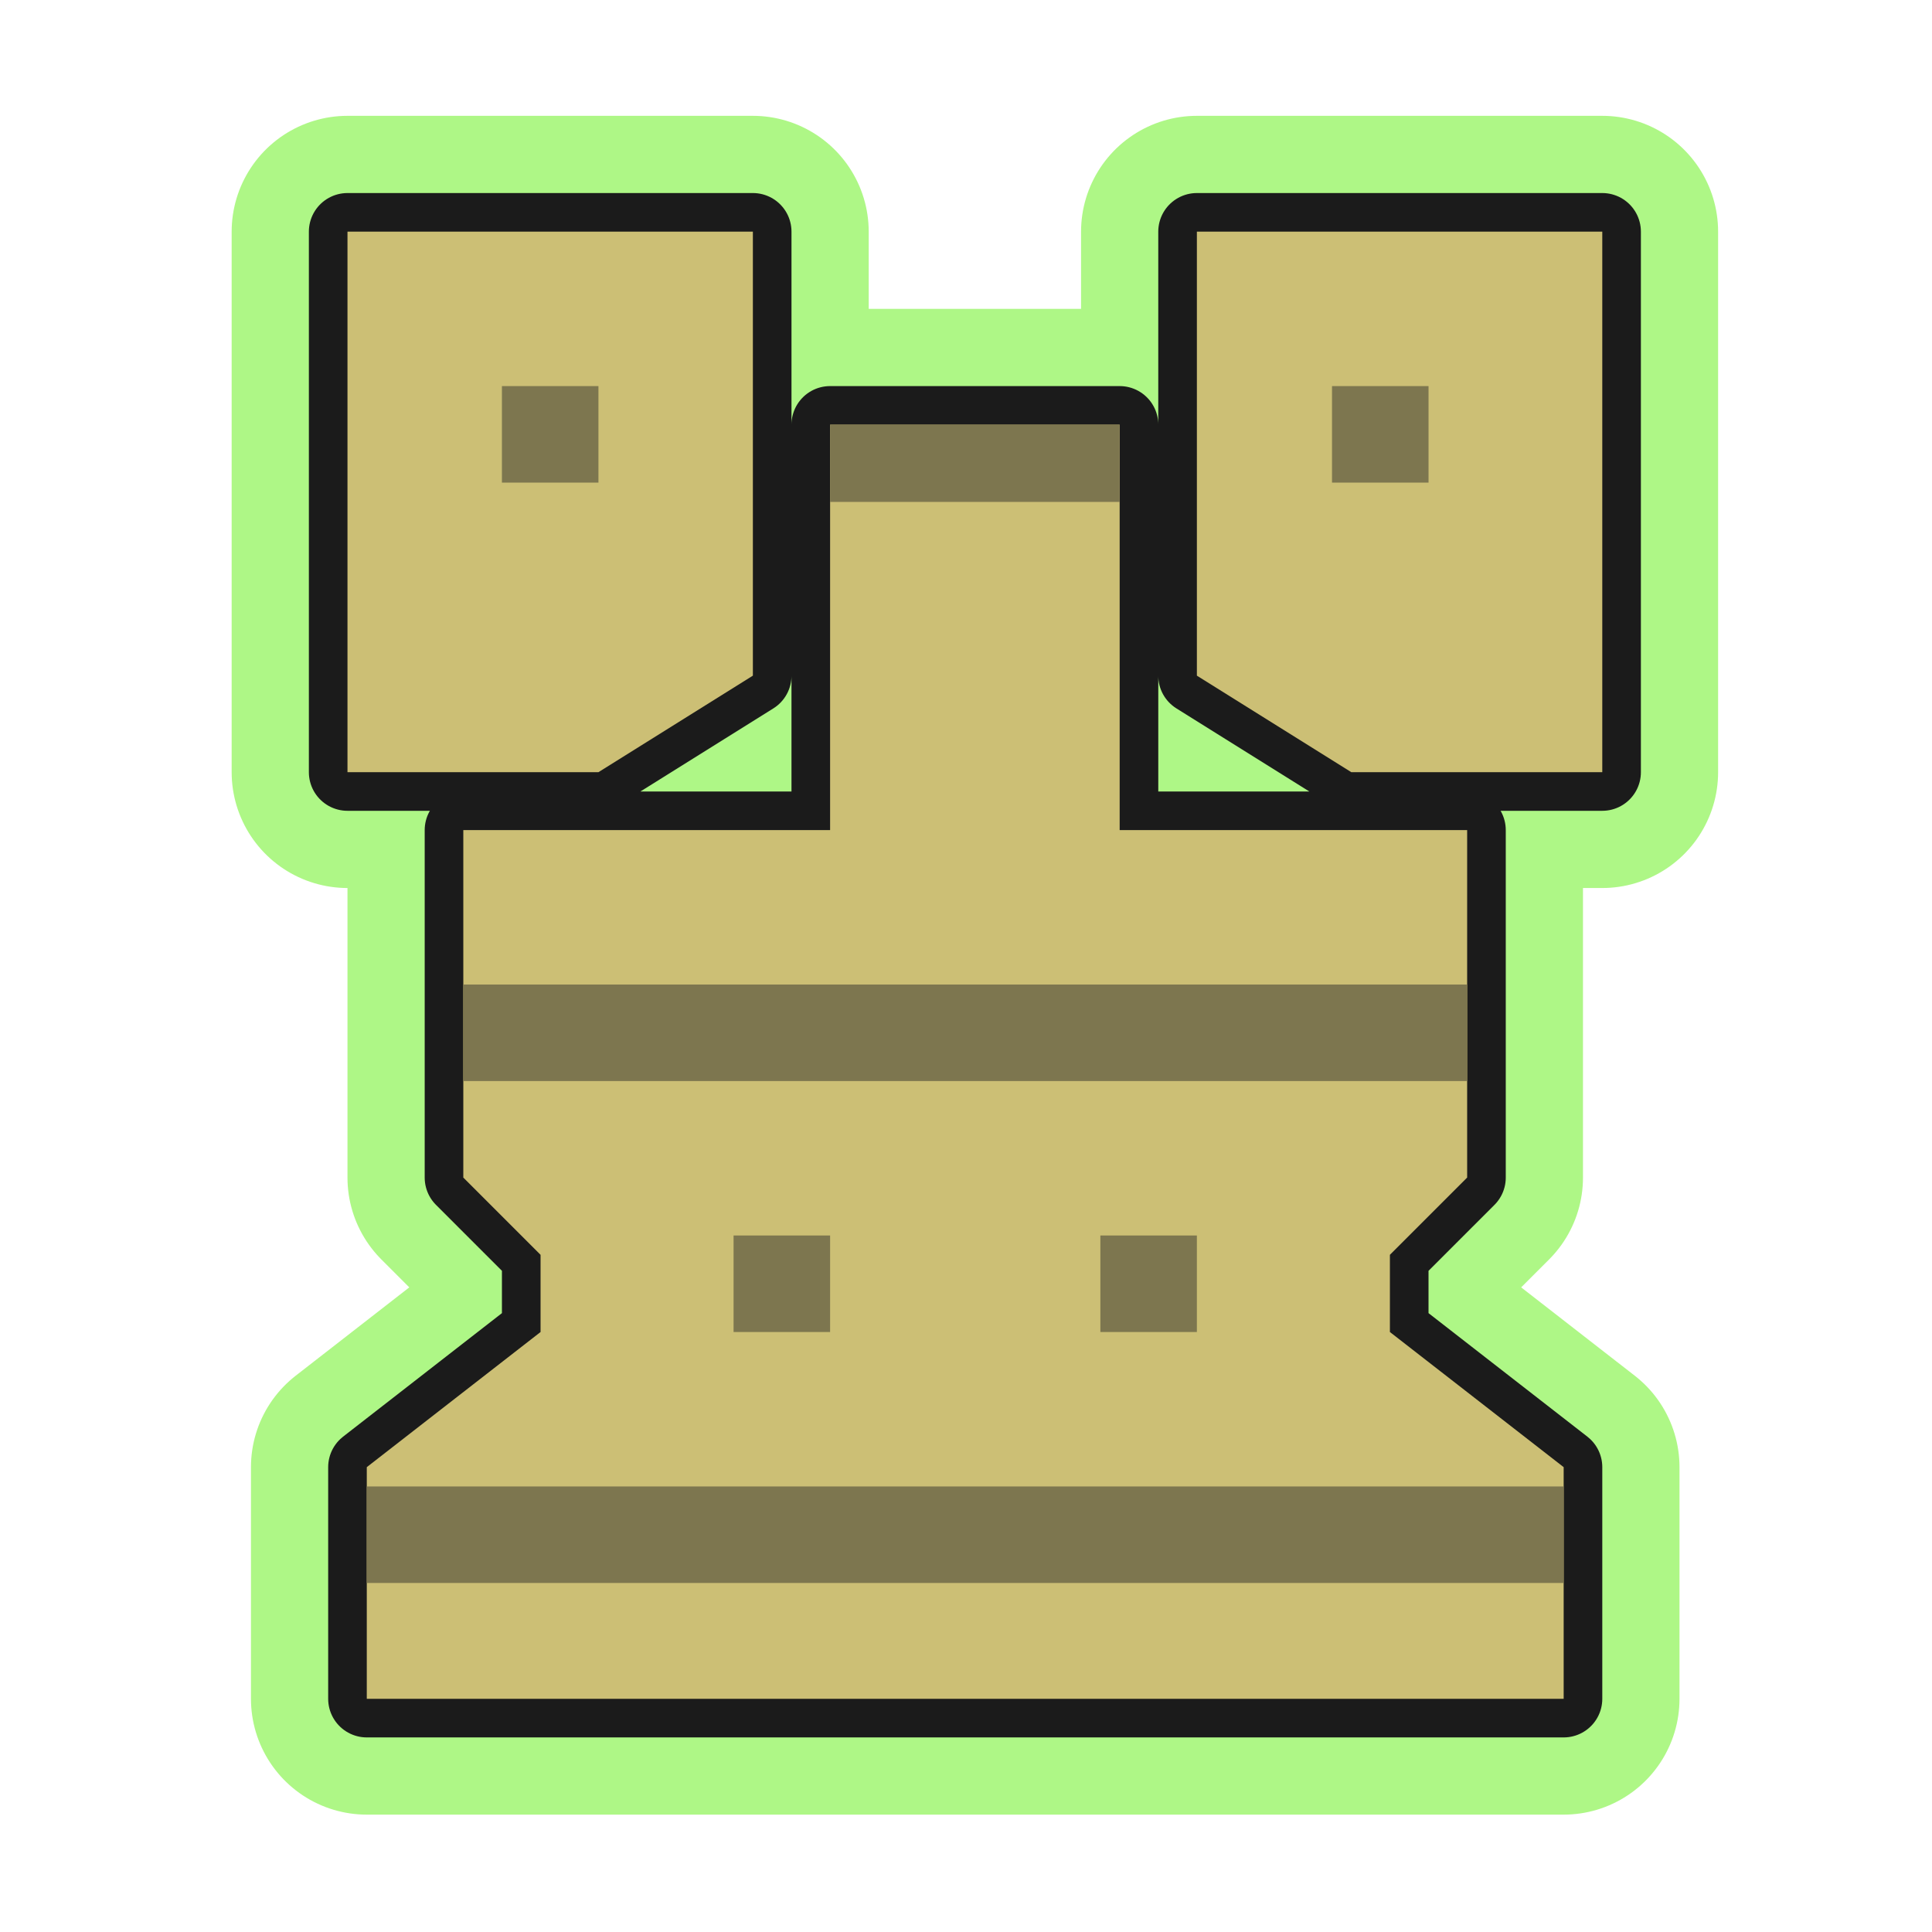
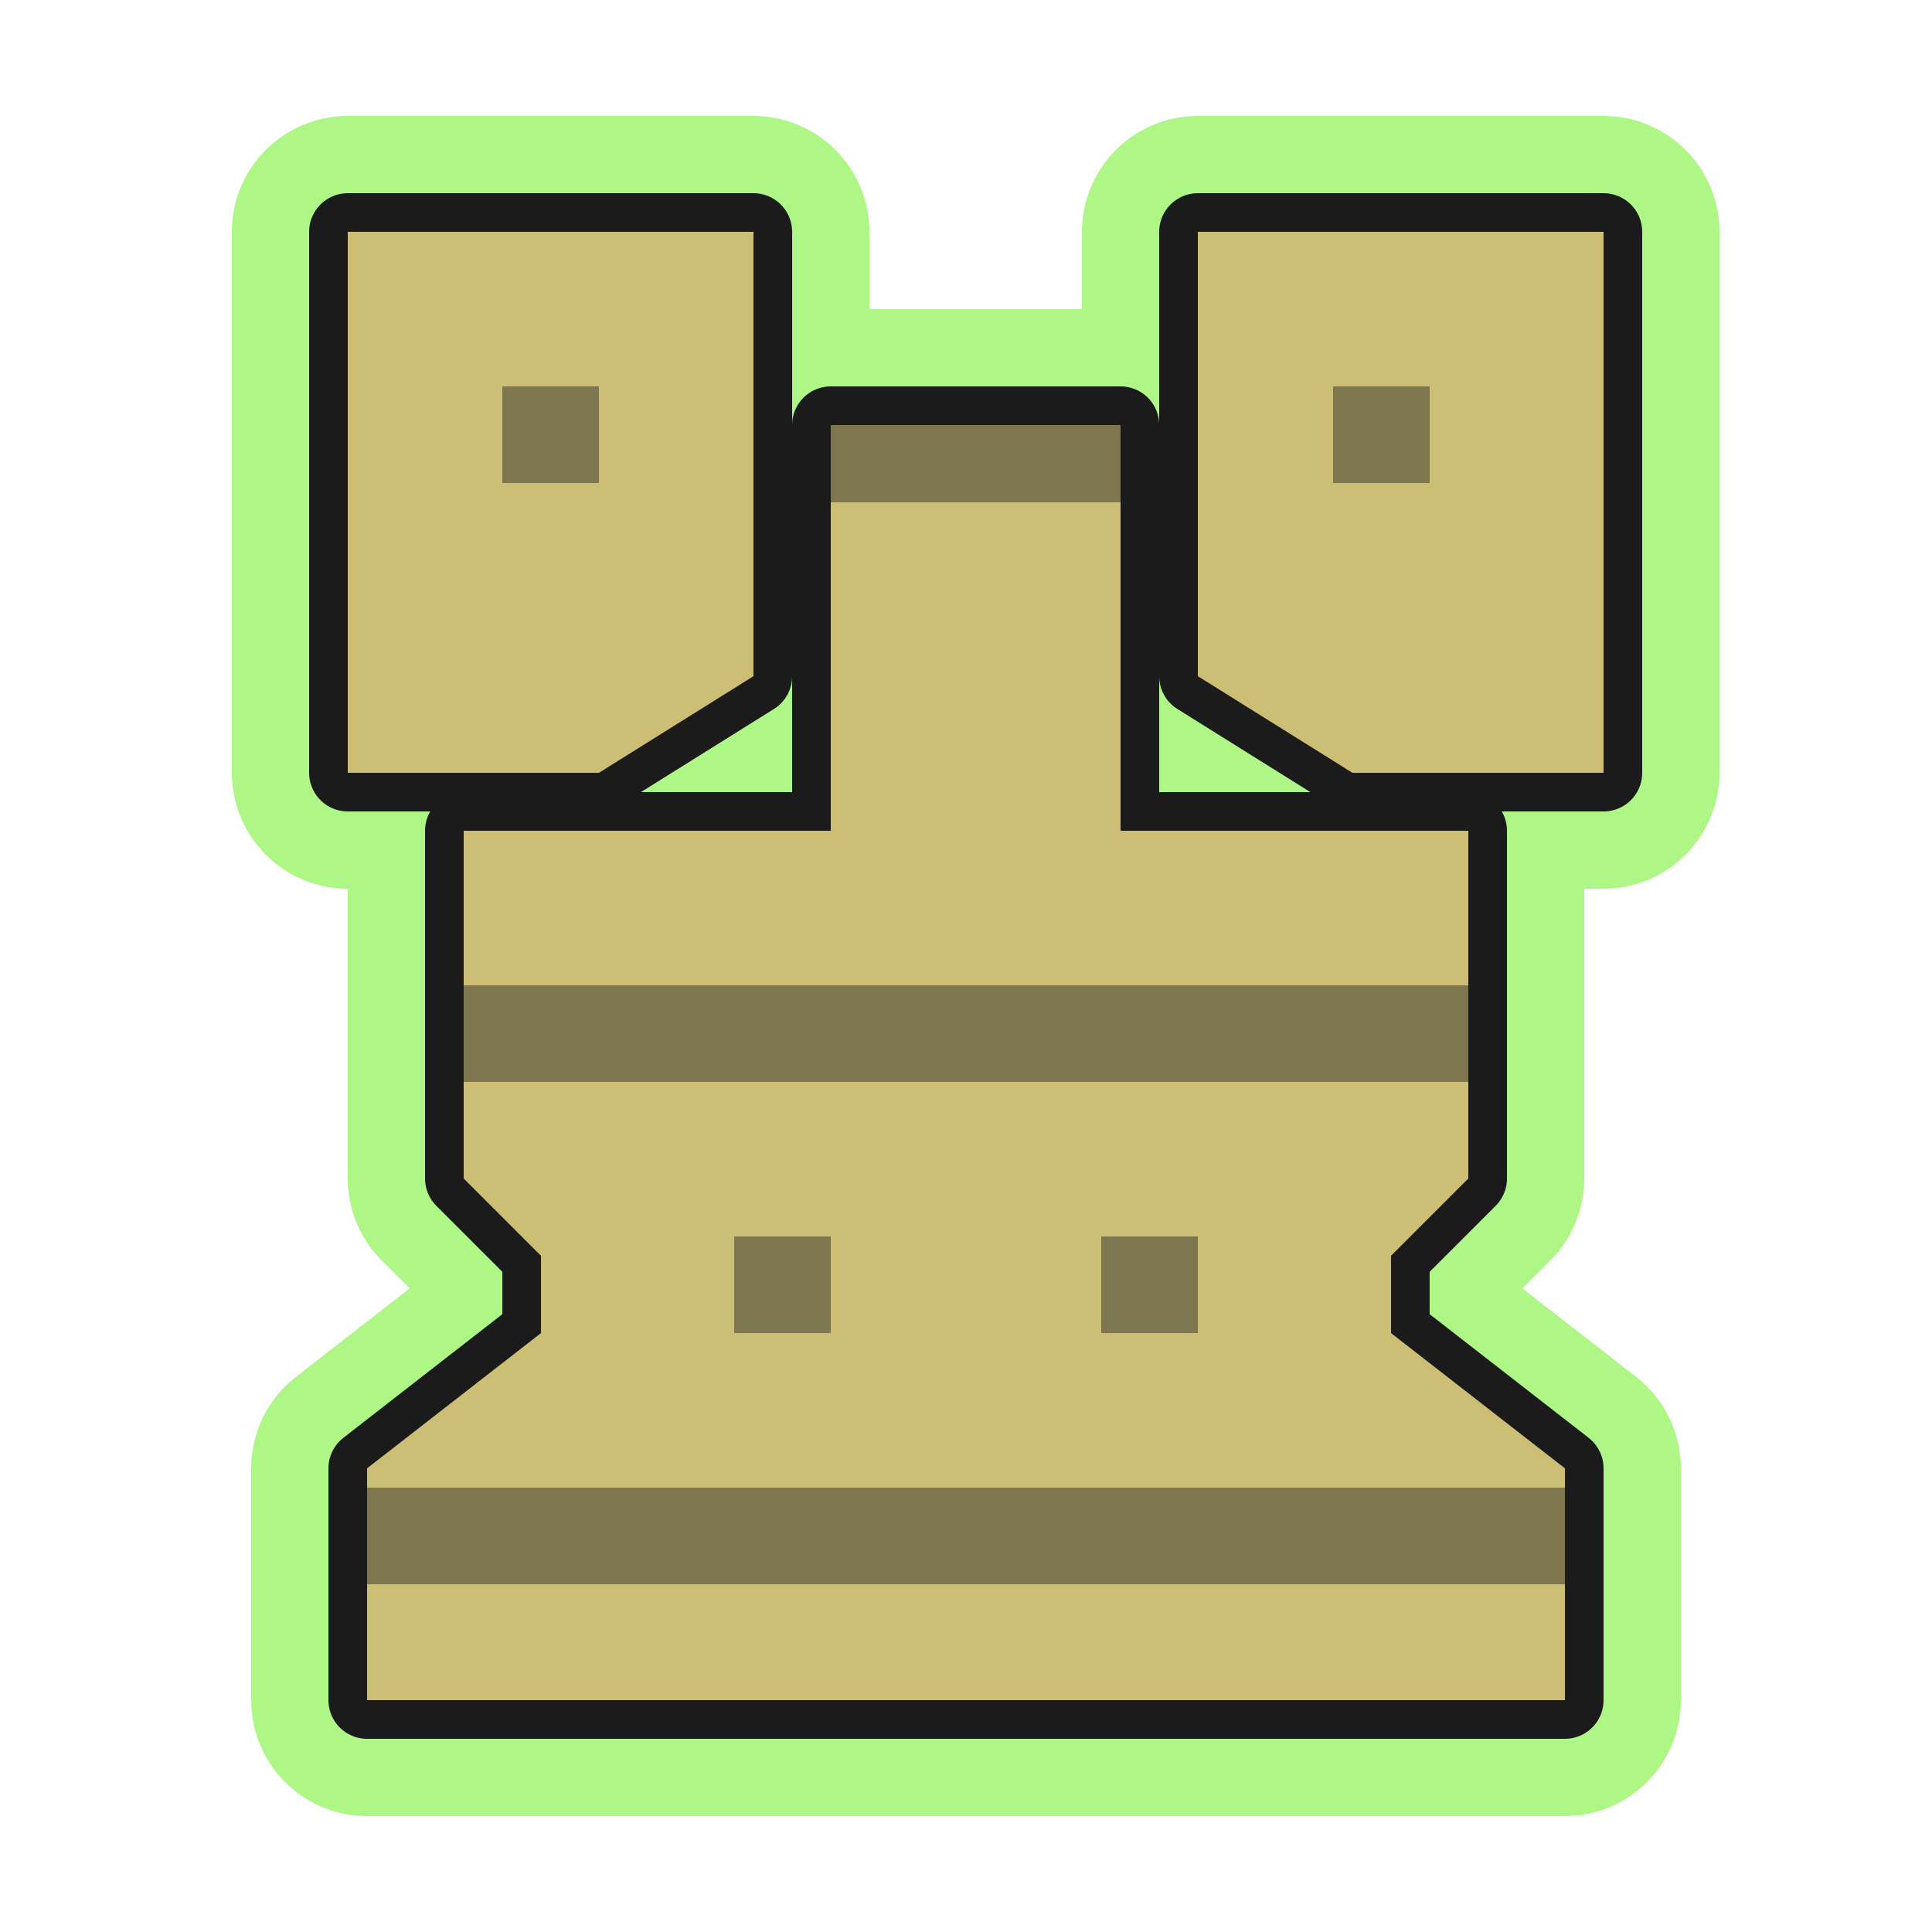
- <svg xmlns="http://www.w3.org/2000/svg" width="100%" height="100%" viewBox="0 0 417 417" version="1.1" xml:space="preserve" style="fill-rule:evenodd;clip-rule:evenodd;stroke-linecap:square;stroke-linejoin:round;stroke-miterlimit:1.5;">
+ <svg xmlns="http://www.w3.org/2000/svg" width="100%" height="100%" viewBox="0 0 100 100" version="1.1" xml:space="preserve" style="fill-rule:evenodd;clip-rule:evenodd;stroke-linecap:square;stroke-linejoin:round;stroke-miterlimit:1.5;">
  <g id="Knockback_Negated">
-     <path id="glow" d="M241.667,91.667l-0,87.5l75,-0l-0,75l-16.672,16.672l-0,16.661l37.505,29.167l0,50l-258.333,-0l-0,-50l37.505,-29.167l0,-16.661l-16.672,-16.672l0,-75l79.167,-0l-0,-87.5l62.5,-0Zm-166.667,75l0,-116.667l87.5,0l0,95.833l-33.333,20.834l-54.167,-0Zm270.833,-0l-54.166,-0l-33.334,-20.834l0,-95.833l87.5,0l0,116.667Z" style="fill:none;stroke:#aef786;stroke-width:50px;" />
-     <path d="M241.667,91.667l-0,87.5l75,-0l-0,75l-16.672,16.672l-0,16.661l37.505,29.167l0,50l-258.333,-0l-0,-50l37.505,-29.167l0,-16.661l-16.672,-16.672l0,-75l79.167,-0l-0,-87.5l62.5,-0Zm-166.667,75l0,-116.667l87.5,0l0,95.833l-33.333,20.834l-54.167,-0Zm270.833,-0l-54.166,-0l-33.334,-20.834l0,-95.833l87.5,0l0,116.667Z" style="fill:#aef786;" />
-     <path id="shadow" d="M241.667,91.667l-0,87.5l75,-0l-0,75l-16.672,16.672l-0,16.661l37.505,29.167l0,50l-258.333,-0l-0,-50l37.505,-29.167l0,-16.661l-16.672,-16.672l0,-75l79.167,-0l-0,-87.5l62.5,-0Zm-166.667,75l0,-116.667l87.5,0l0,95.833l-33.333,20.834l-54.167,-0Zm270.833,-0l-54.166,-0l-33.334,-20.834l0,-95.833l87.5,0l0,116.667Z" style="fill:none;stroke:#1b1b1b;stroke-width:16.67px;" />
-     <path d="M241.667,91.667l-0,87.5l75,-0l-0,75l-16.672,16.672l-0,16.661l37.505,29.167l0,50l-258.333,-0l-0,-50l37.505,-29.167l0,-16.661l-16.672,-16.672l0,-75l79.167,-0l-0,-87.5l62.5,-0Zm-166.667,75l0,-116.667l87.5,0l0,95.833l-33.333,20.834l-54.167,-0Zm270.833,-0l-54.166,-0l-33.334,-20.834l0,-95.833l87.5,0l0,116.667Z" style="fill:#1b1b1b;" />
-     <path id="color_02" d="M241.667,91.667l-0,87.5l75,-0l-0,75l-16.672,16.672l-0,16.661l37.505,29.167l0,50l-258.333,-0l-0,-50l37.505,-29.167l0,-16.661l-16.672,-16.672l0,-75l79.167,-0l-0,-87.5l62.5,-0Zm-166.667,75l0,-116.667l87.5,0l0,95.833l-33.333,20.834l-54.167,-0Zm270.833,-0l-54.166,-0l-33.334,-20.834l0,-95.833l87.5,0l0,116.667Z" style="fill:#ccbf75;" />
-     <path id="color_01" d="M129.167,83.333l-0,20.834l-20.834,-0l0,-20.834l20.834,0Zm179.166,0l0,20.834l-20.833,-0l0,-20.834l20.833,0Zm-50,183.334l0,20.833l-20.833,0l0,-20.833l20.833,-0Zm-79.166,-0l-0,20.833l-20.834,0l0,-20.833l20.834,-0Zm137.5,-54.167l-0,20.833l-216.667,0l0,-20.833l216.667,0Zm20.833,108.333l0,20.834l-258.333,-0l-0,-20.834l258.333,0Zm-95.833,-229.166l-0,16.666l-62.5,0l-0,-16.666l62.5,-0Z" style="fill:#7d764f;" />
+     <path id="glow" d="M58,22l0,21l18,0l0,18l-4.001,4.001l-0,3.999l9.001,7l0,12l-62,0l0,-12l9.001,-7l0,-3.999l-4.001,-4.001l0,-18l19,0l0,-21l15,0Zm-40,18l0,-28l21,0l0,23l-8,5l-13,0Zm65,0l-13,0l-8,-5l0,-23l21,0l0,28Z" style="fill:none;stroke:#aef786;stroke-width:12px;" />
+     <path d="M58,22l0,21l18,0l0,18l-4.001,4.001l-0,3.999l9.001,7l0,12l-62,0l0,-12l9.001,-7l0,-3.999l-4.001,-4.001l0,-18l19,0l0,-21l15,0Zm-40,18l0,-28l21,0l0,23l-8,5l-13,0Zm65,0l-13,0l-8,-5l0,-23l21,0l0,28Z" style="fill:#aef786;" />
+     <path id="shadow" d="M58,22l0,21l18,0l0,18l-4.001,4.001l-0,3.999l9.001,7l0,12l-62,0l0,-12l9.001,-7l0,-3.999l-4.001,-4.001l0,-18l19,0l0,-21l15,0Zm-40,18l0,-28l21,0l0,23l-8,5l-13,0Zm65,0l-13,0l-8,-5l0,-23l21,0l0,28Z" style="fill:none;stroke:#1b1b1b;stroke-width:4px;" />
+     <path d="M58,22l0,21l18,0l0,18l-4.001,4.001l-0,3.999l9.001,7l0,12l-62,0l0,-12l9.001,-7l0,-3.999l-4.001,-4.001l0,-18l19,0l0,-21l15,0Zm-40,18l0,-28l21,0l0,23l-8,5l-13,0Zm65,0l-13,0l-8,-5l0,-23l21,0l0,28Z" style="fill:#1b1b1b;" />
+     <path id="color_02" d="M58,22l0,21l18,0l0,18l-4.001,4.001l-0,3.999l9.001,7l0,12l-62,0l0,-12l9.001,-7l0,-3.999l-4.001,-4.001l0,-18l19,0l0,-21l15,0Zm-40,18l0,-28l21,0l0,23l-8,5l-13,0Zm65,0l-13,0l-8,-5l0,-23l21,0l0,28Z" style="fill:#ccbf75;" />
+     <path id="color_01" d="M31,20l0,5l-5,0l0,-5l5,0Zm43,0l0,5l-5,0l0,-5l5,0Zm-12,44l0,5l-5,0l0,-5l5,0Zm-19,0l0,5l-5,0l0,-5l5,0Zm33,-13l0,5l-52,0l0,-5l52,0Zm5,26l0,5l-62,0l0,-5l62,0Zm-23,-55l0,4l-15,0l0,-4l15,0Z" style="fill:#7d764f;" />
  </g>
</svg>
